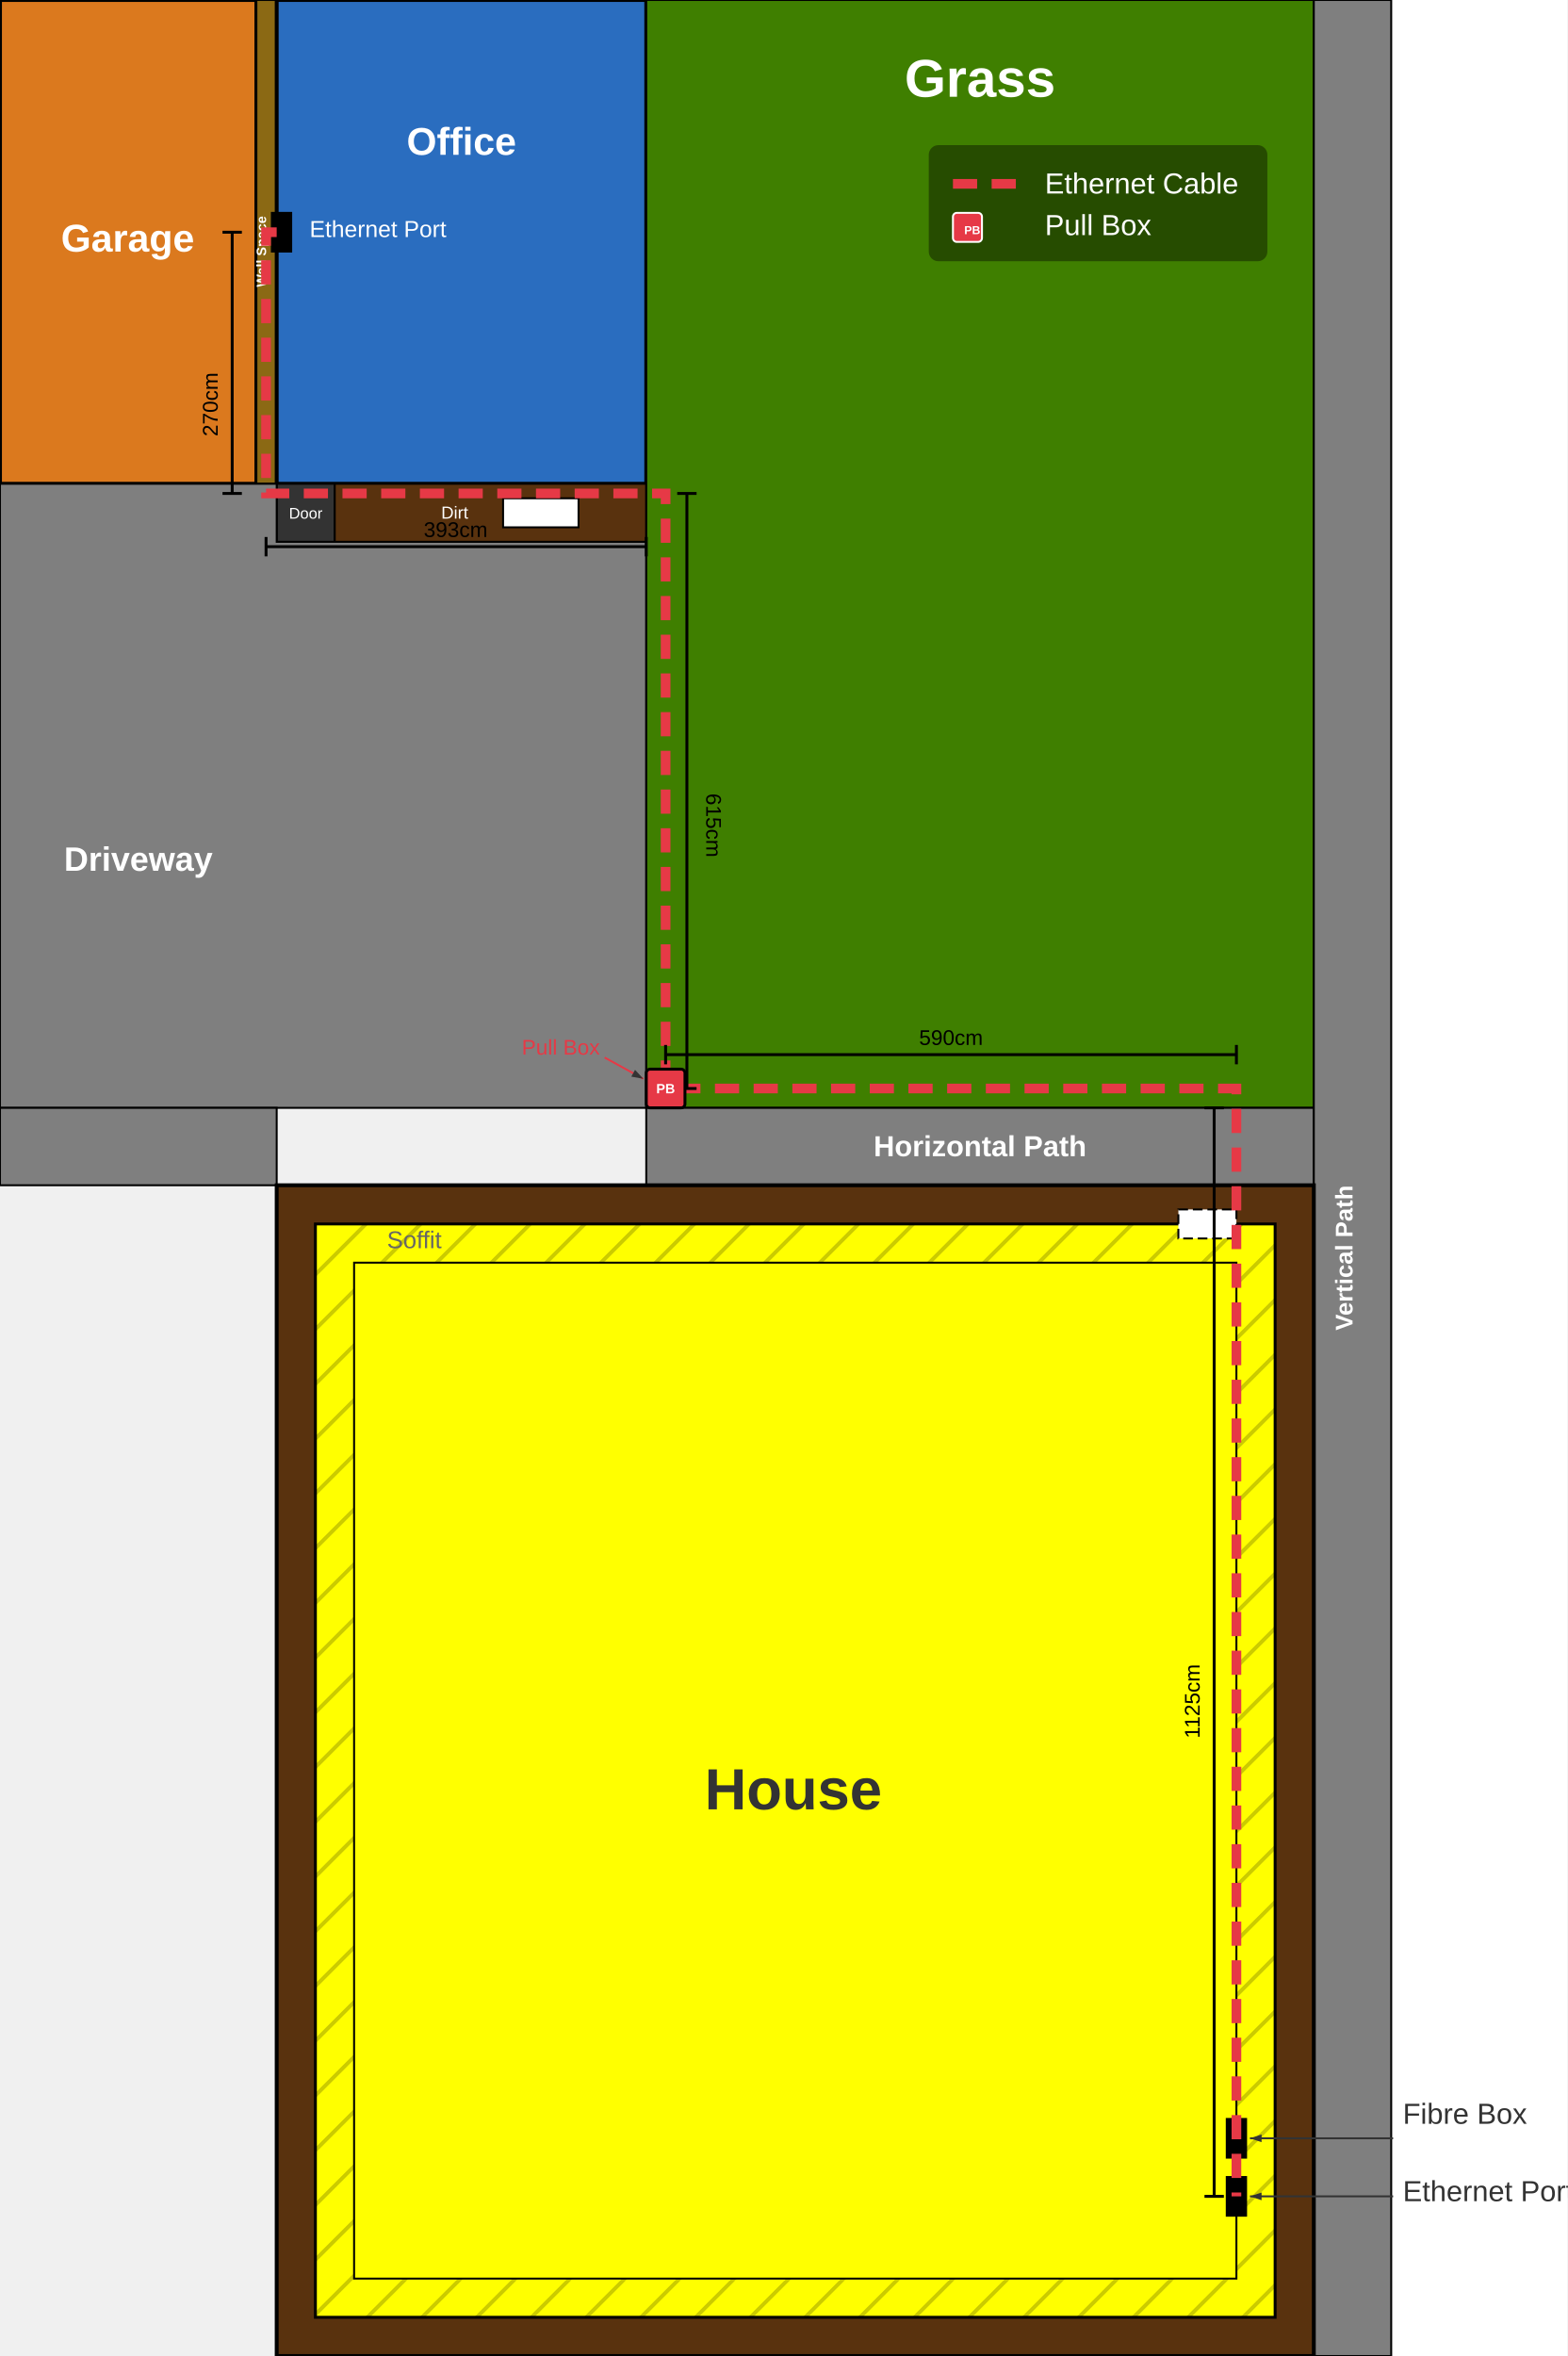
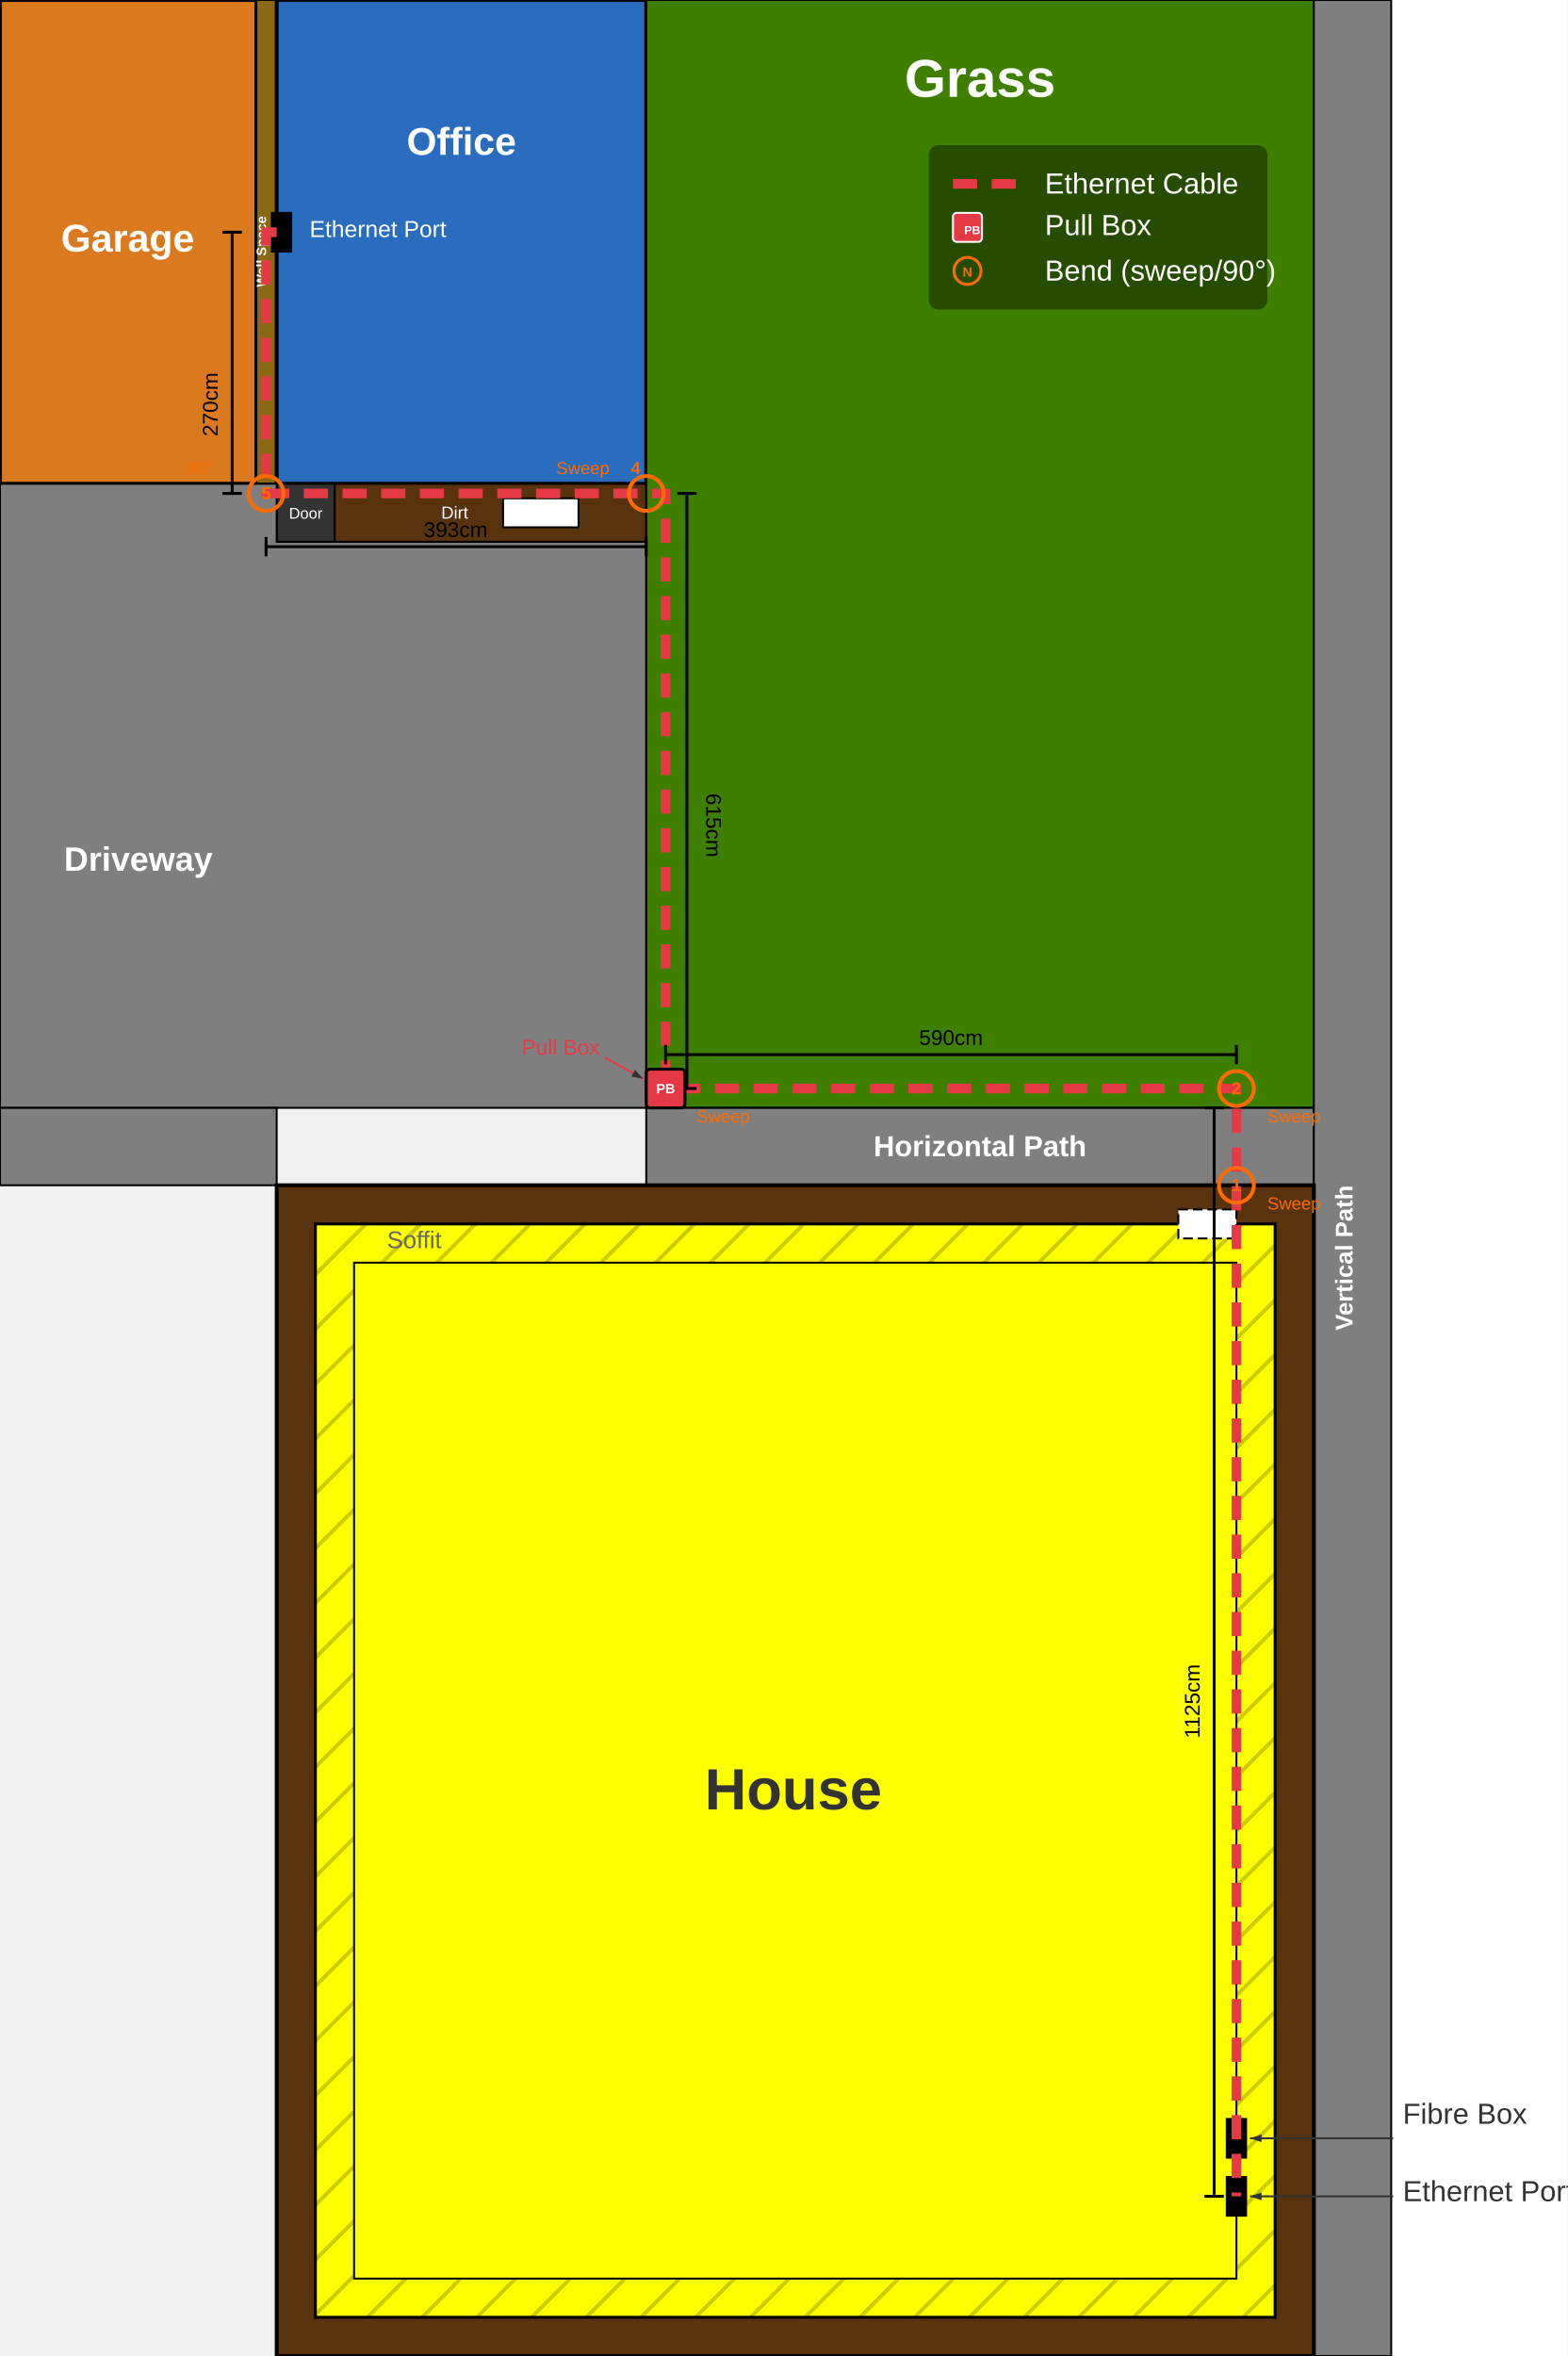
<svg xmlns="http://www.w3.org/2000/svg" font-family="Arial, sans-serif" viewBox="0 0 1620 2435" width="500">
  <defs>
    <pattern id="soffit-hatch" width="40" height="40" patternUnits="userSpaceOnUse" patternTransform="rotate(45)">
      <rect width="40" height="40" fill="#ffff00" />
      <line x1="0" y1="0" x2="0" y2="40" stroke="#cccc00" stroke-width="8" />
    </pattern>
    <marker id="arrowhead" markerWidth="6" markerHeight="4" refX="6" refY="2" orient="auto">
      <polygon points="0,0 6,2 0,4" fill="#333" />
    </marker>
    <marker id="arrowhead-white" markerWidth="6" markerHeight="4" refX="6" refY="2" orient="auto">
      <polygon points="0,0 6,2 0,4" fill="white" />
    </marker>
  </defs>
  <rect x="1438" y="0" width="182" height="2435" fill="white" />
  <rect x="0" y="0" width="265" height="500" fill="#db791e" stroke="#000" stroke-width="4" />
  <rect x="265" y="0" width="21" height="500" fill="#8B6914" stroke="#000" stroke-width="2" />
  <rect x="286" y="0" width="382" height="500" fill="#2a6dbf" stroke="#000" stroke-width="4" />
  <rect x="286" y="500" width="60" height="60" fill="#333" stroke="#000" stroke-width="2" />
  <rect x="346" y="500" width="322" height="60" fill="#59320e" stroke="#000" stroke-width="2" />
  <rect x="520" y="515" width="78" height="30" fill="white" stroke="#000" stroke-width="2" />
  <polygon points="0,500 286,500 286,560 668,560 668,1145 286,1145 0,1145" fill="#7f7f7f" stroke="#000" stroke-width="2" />
  <rect x="0" y="1145" width="286" height="80" fill="#7f7f7f" stroke="#000" stroke-width="2" />
  <rect x="668" y="0" width="690" height="1145" fill="#3f7f00" stroke="#000" stroke-width="2" />
  <rect x="668" y="1145" width="690" height="80" fill="#7f7f7f" stroke="#000" stroke-width="2" />
  <rect x="1358" y="0" width="80" height="2435" fill="#7f7f7f" stroke="#000" stroke-width="2" />
  <rect x="286" y="1225" width="1072" height="1210" fill="#59320e" stroke="#000" stroke-width="4" />
  <rect x="326" y="1265" width="992" height="1130" fill="url(#soffit-hatch)" stroke="#000" stroke-width="3" />
  <rect x="366" y="1305" width="912" height="1050" fill="#ffff00" stroke="#000" stroke-width="2" />
  <rect x="1218" y="1250" width="60" height="30" fill="white" stroke="#000" stroke-width="2" stroke-dasharray="10,5" />
  <rect x="1268" y="2190" width="20" height="40" fill="#000" stroke="#000" stroke-width="2" />
  <text x="1450" y="2195" text-anchor="start" fill="#333" font-size="30">Fibre Box</text>
  <line x1="1440" y1="2210" x2="1292" y2="2210" stroke="#333" stroke-width="2" marker-end="url(#arrowhead)" />
  <rect x="281" y="220" width="20" height="40" fill="#000" stroke="#000" stroke-width="2" />
  <text x="320" y="245" text-anchor="start" fill="white" font-size="24">Ethernet Port</text>
  <rect x="1268" y="2250" width="20" height="40" fill="#000" stroke="#000" stroke-width="2" />
  <text x="1450" y="2275" text-anchor="start" fill="#333" font-size="30">Ethernet Port</text>
  <line x1="1440" y1="2270" x2="1292" y2="2270" stroke="#333" stroke-width="2" marker-end="url(#arrowhead)" />
  <text x="132" y="260" text-anchor="middle" fill="white" font-weight="bold" font-size="40">Garage</text>
  <text x="275" y="260" text-anchor="middle" fill="white" font-weight="bold" font-size="14" transform="rotate(-90,275,260)">Wall Space</text>
  <text x="477" y="160" text-anchor="middle" fill="white" font-weight="bold" font-size="40">Office</text>
  <text x="1013" y="100" text-anchor="middle" fill="white" font-weight="bold" font-size="55">Grass</text>
  <text x="143" y="900" text-anchor="middle" fill="white" font-weight="bold" font-size="35">Driveway</text>
  <text x="1013" y="1195" text-anchor="middle" fill="white" font-weight="bold" font-size="30">Horizontal Path</text>
  <text x="1398" y="1300" text-anchor="middle" fill="white" font-weight="bold" font-size="25" transform="rotate(-90,1398,1300)">Vertical Path</text>
  <text x="820" y="1870" text-anchor="middle" fill="#333" font-weight="bold" font-size="60">House</text>
  <text x="470" y="536" text-anchor="middle" fill="white" font-size="18">Dirt</text>
  <text x="400" y="1290" fill="#666" font-size="25">Soffit</text>
  <text x="316" y="536" text-anchor="middle" fill="white" font-size="16">Door</text>
  <path d="     M 286,240     L 275,240     L 275,510     L 688,510     L 688,1125     L 1278,1125     L 1278,2270   " fill="none" stroke="#e63946" stroke-width="10" stroke-dasharray="25,15" />
+   <circle cx="1278" cy="1225" r="18" fill="none" stroke="#ff6b00" stroke-width="4" />
+   <text x="1278" y="1231" text-anchor="middle" fill="#ff6b00" font-size="18" font-weight="bold">1</text>
+   <text x="1310" y="1250" fill="#ff6b00" font-size="18">Sweep</text>
+   <circle cx="1278" cy="1125" r="18" fill="none" stroke="#ff6b00" stroke-width="4" />
+   <text x="1278" y="1131" text-anchor="middle" fill="#ff6b00" font-size="18" font-weight="bold">2</text>
+   <text x="1310" y="1160" fill="#ff6b00" font-size="18">Sweep</text>
+   <circle cx="688" cy="1125" r="18" fill="none" stroke="#ff6b00" stroke-width="4" />
+   <text x="688" y="1131" text-anchor="middle" fill="#ff6b00" font-size="18" font-weight="bold">3</text>
+   <text x="720" y="1160" fill="#ff6b00" font-size="18">Sweep</text>
+   <circle cx="668" cy="510" r="18" fill="none" stroke="#ff6b00" stroke-width="4" />
+   <text x="630" y="490" text-anchor="end" fill="#ff6b00" font-size="18">Sweep</text>
+   <text x="652" y="490" fill="#ff6b00" font-size="18" font-weight="bold">4</text>
+   <circle cx="275" cy="510" r="18" fill="none" stroke="#ff6b00" stroke-width="4" />
+   <text x="275" y="516" text-anchor="middle" fill="#ff6b00" font-size="18" font-weight="bold">5</text>
+   <text x="220" y="490" text-anchor="end" fill="#ff6b00" font-size="18">90°</text>
  <line x1="230" y1="240" x2="250" y2="240" stroke="#000" stroke-width="3" />
  <line x1="240" y1="240" x2="240" y2="510" stroke="#000" stroke-width="3" />
  <line x1="230" y1="510" x2="250" y2="510" stroke="#000" stroke-width="3" />
  <text x="225" y="385" text-anchor="end" fill="#000" font-size="22" transform="rotate(-90,225,385)">270cm</text>
  <line x1="275" y1="555" x2="275" y2="575" stroke="#000" stroke-width="3" />
  <line x1="275" y1="565" x2="668" y2="565" stroke="#000" stroke-width="3" />
  <line x1="668" y1="555" x2="668" y2="575" stroke="#000" stroke-width="3" />
  <text x="471" y="555" text-anchor="middle" fill="#000" font-size="22">393cm</text>
  <line x1="700" y1="510" x2="720" y2="510" stroke="#000" stroke-width="3" />
  <line x1="710" y1="510" x2="710" y2="1125" stroke="#000" stroke-width="3" />
  <line x1="700" y1="1125" x2="720" y2="1125" stroke="#000" stroke-width="3" />
  <text x="730" y="820" text-anchor="start" fill="#000" font-size="22" transform="rotate(90,730,820)">615cm</text>
  <line x1="688" y1="1080" x2="688" y2="1100" stroke="#000" stroke-width="3" />
  <line x1="688" y1="1090" x2="1278" y2="1090" stroke="#000" stroke-width="3" />
  <line x1="1278" y1="1080" x2="1278" y2="1100" stroke="#000" stroke-width="3" />
  <text x="983" y="1080" text-anchor="middle" fill="#000" font-size="22">590cm</text>
  <line x1="1245" y1="1145" x2="1265" y2="1145" stroke="#000" stroke-width="3" />
  <line x1="1255" y1="1145" x2="1255" y2="2270" stroke="#000" stroke-width="3" />
  <line x1="1245" y1="2270" x2="1265" y2="2270" stroke="#000" stroke-width="3" />
  <text x="1240" y="1720" text-anchor="end" fill="#000" font-size="22" transform="rotate(-90,1240,1720)">1125cm</text>
  <rect x="668" y="1105" width="40" height="40" fill="#e63946" stroke="#000" stroke-width="3" rx="4" />
  <text x="688" y="1130" text-anchor="middle" fill="white" font-size="14" font-weight="bold">PB</text>
  <text x="620" y="1090" text-anchor="end" fill="#e63946" font-size="22">Pull Box</text>
  <line x1="625" y1="1093" x2="665" y2="1115" stroke="#e63946" stroke-width="2" marker-end="url(#arrowhead)" />
-   <rect x="960" y="150" width="350" height="120" rx="10" fill="rgba(0,0,0,0.4)" stroke="none" />
+   <rect x="960" y="150" width="350" height="170" rx="10" fill="rgba(0,0,0,0.4)" stroke="none" />
  <line x1="985" y1="190" x2="1060" y2="190" stroke="#e63946" stroke-width="10" stroke-dasharray="25,15" />
  <text x="1080" y="200" fill="white" font-size="30">Ethernet Cable</text>
  <rect x="985" y="220" width="30" height="30" fill="#e63946" stroke="white" stroke-width="2" rx="4" />
  <text x="1005" y="242" text-anchor="middle" fill="white" font-size="12" font-weight="bold">PB</text>
  <text x="1080" y="243" fill="white" font-size="30">Pull Box</text>
+   <circle cx="1000" cy="280" r="14" fill="none" stroke="#ff6b00" stroke-width="3" />
+   <text x="1000" y="286" text-anchor="middle" fill="#ff6b00" font-size="14" font-weight="bold">N</text>
+   <text x="1080" y="290" fill="white" font-size="30">Bend (sweep/90°)</text>
</svg>
